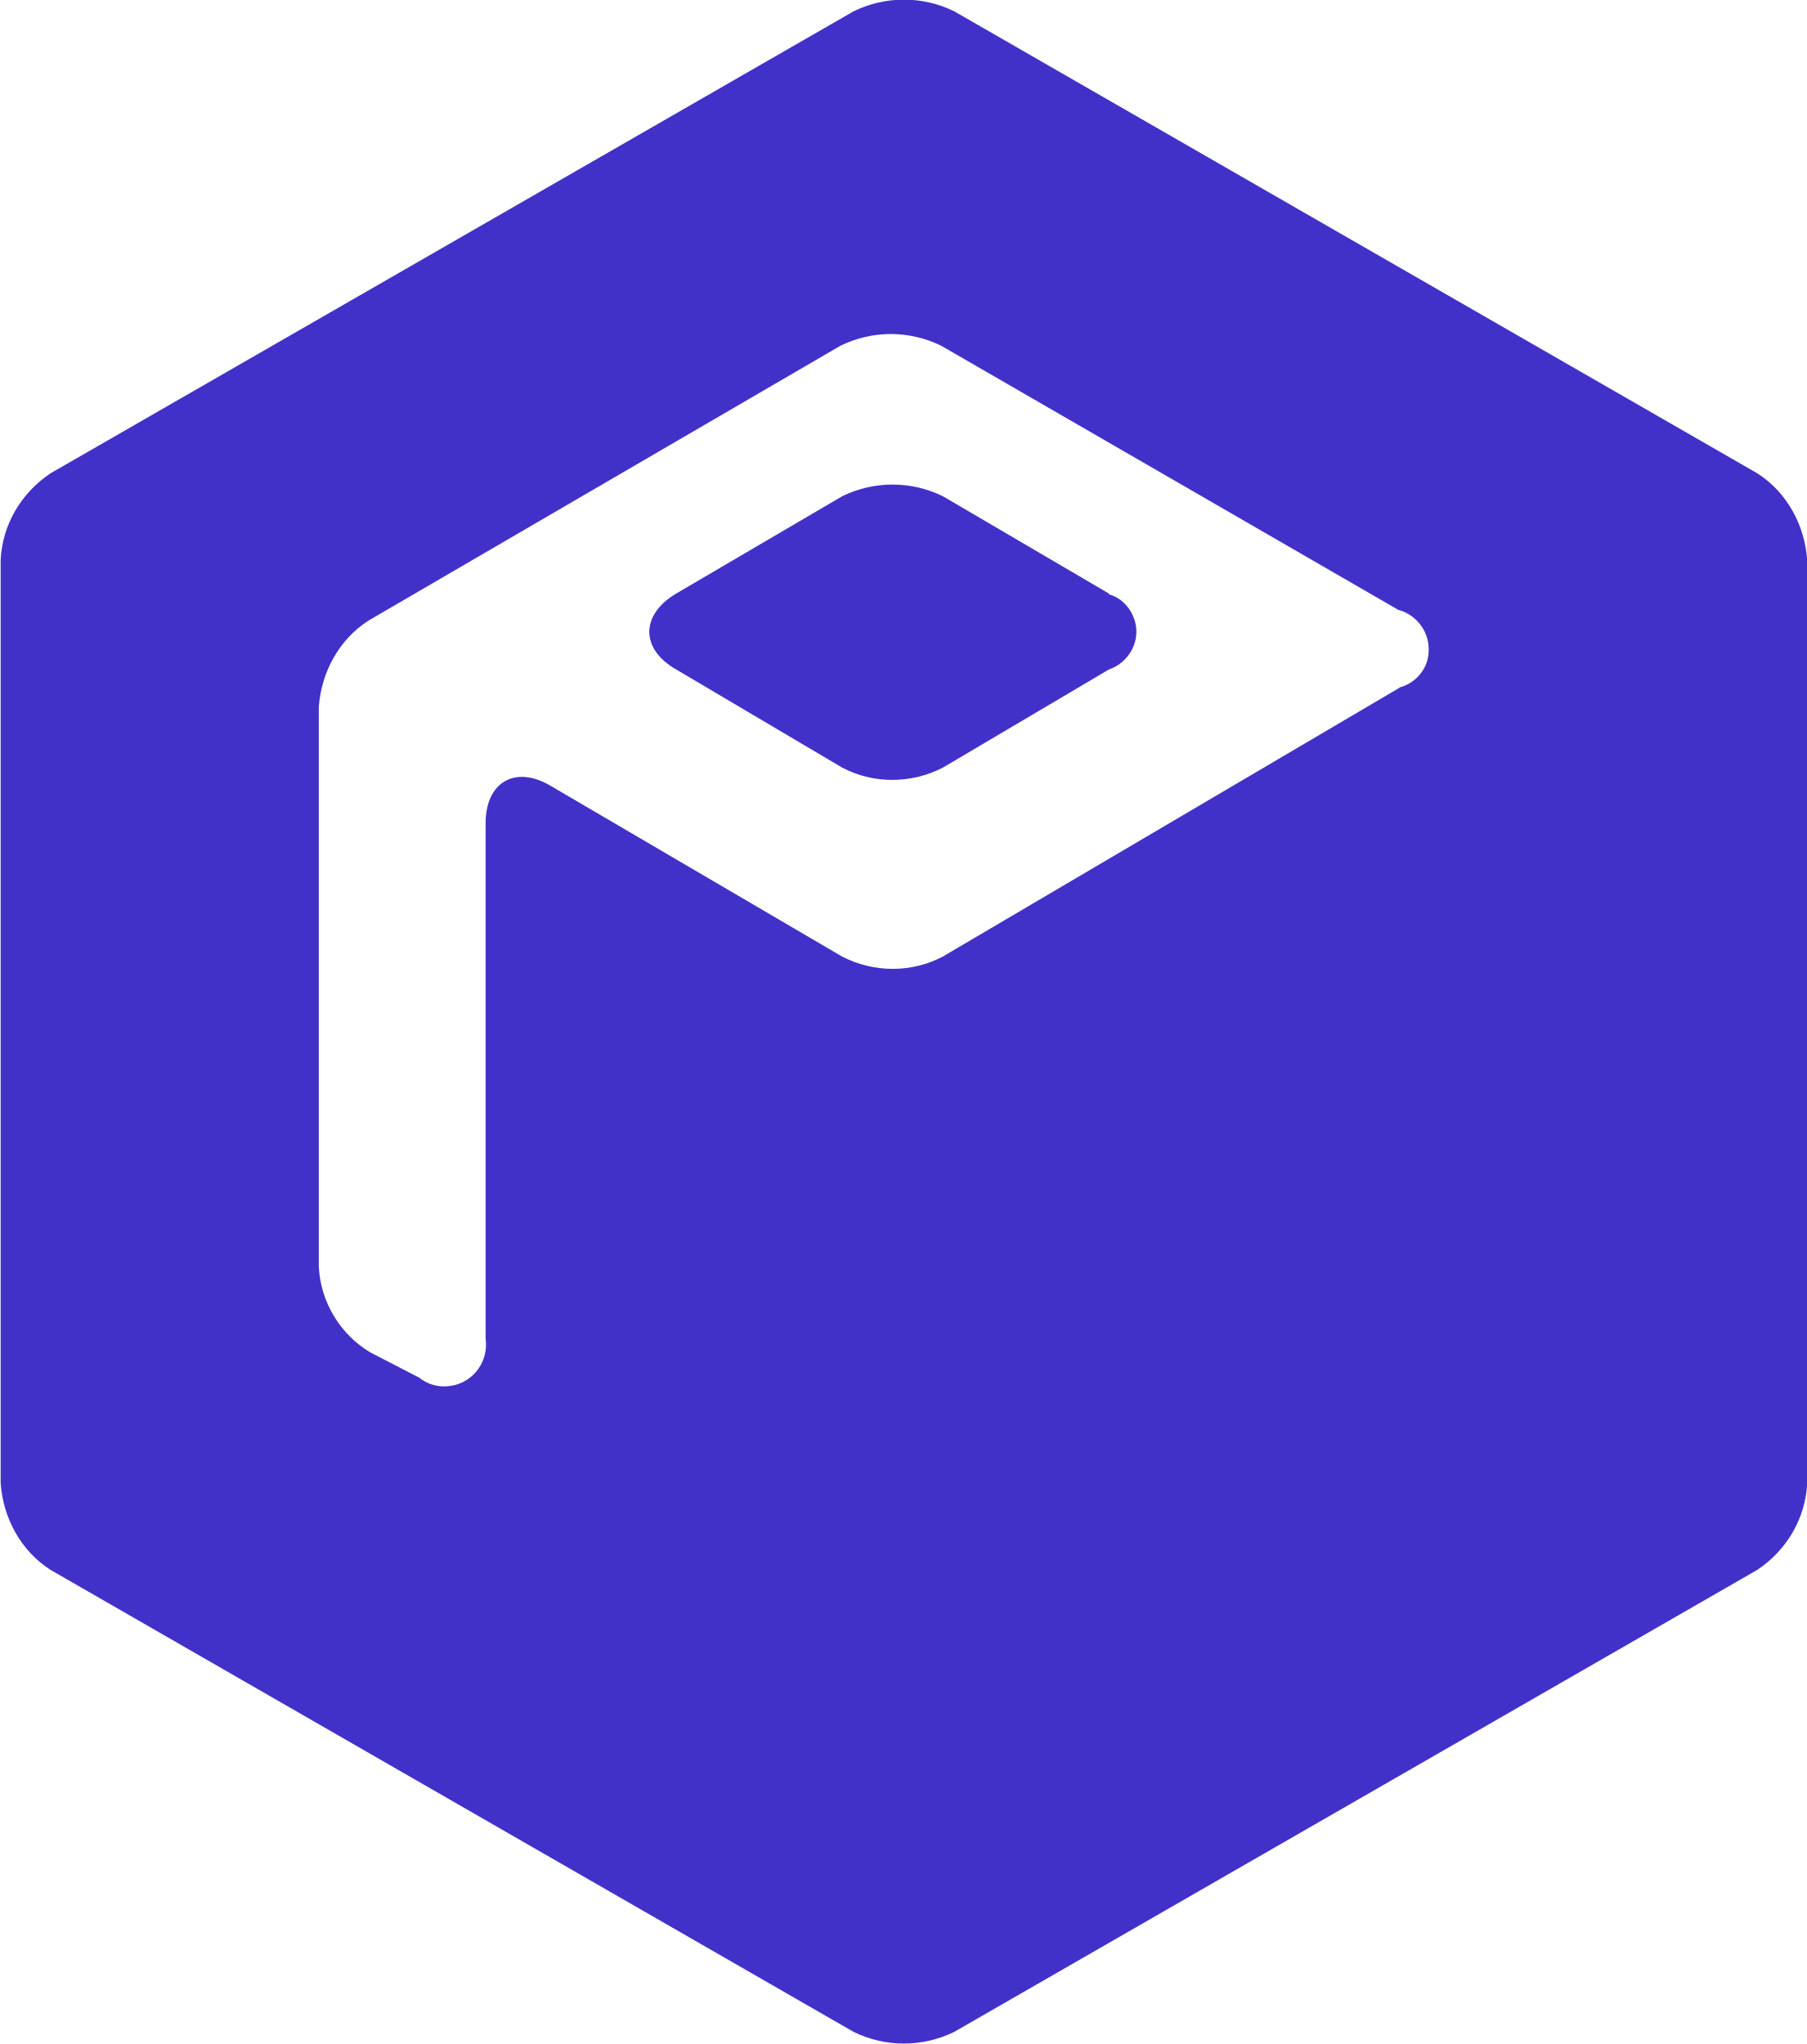
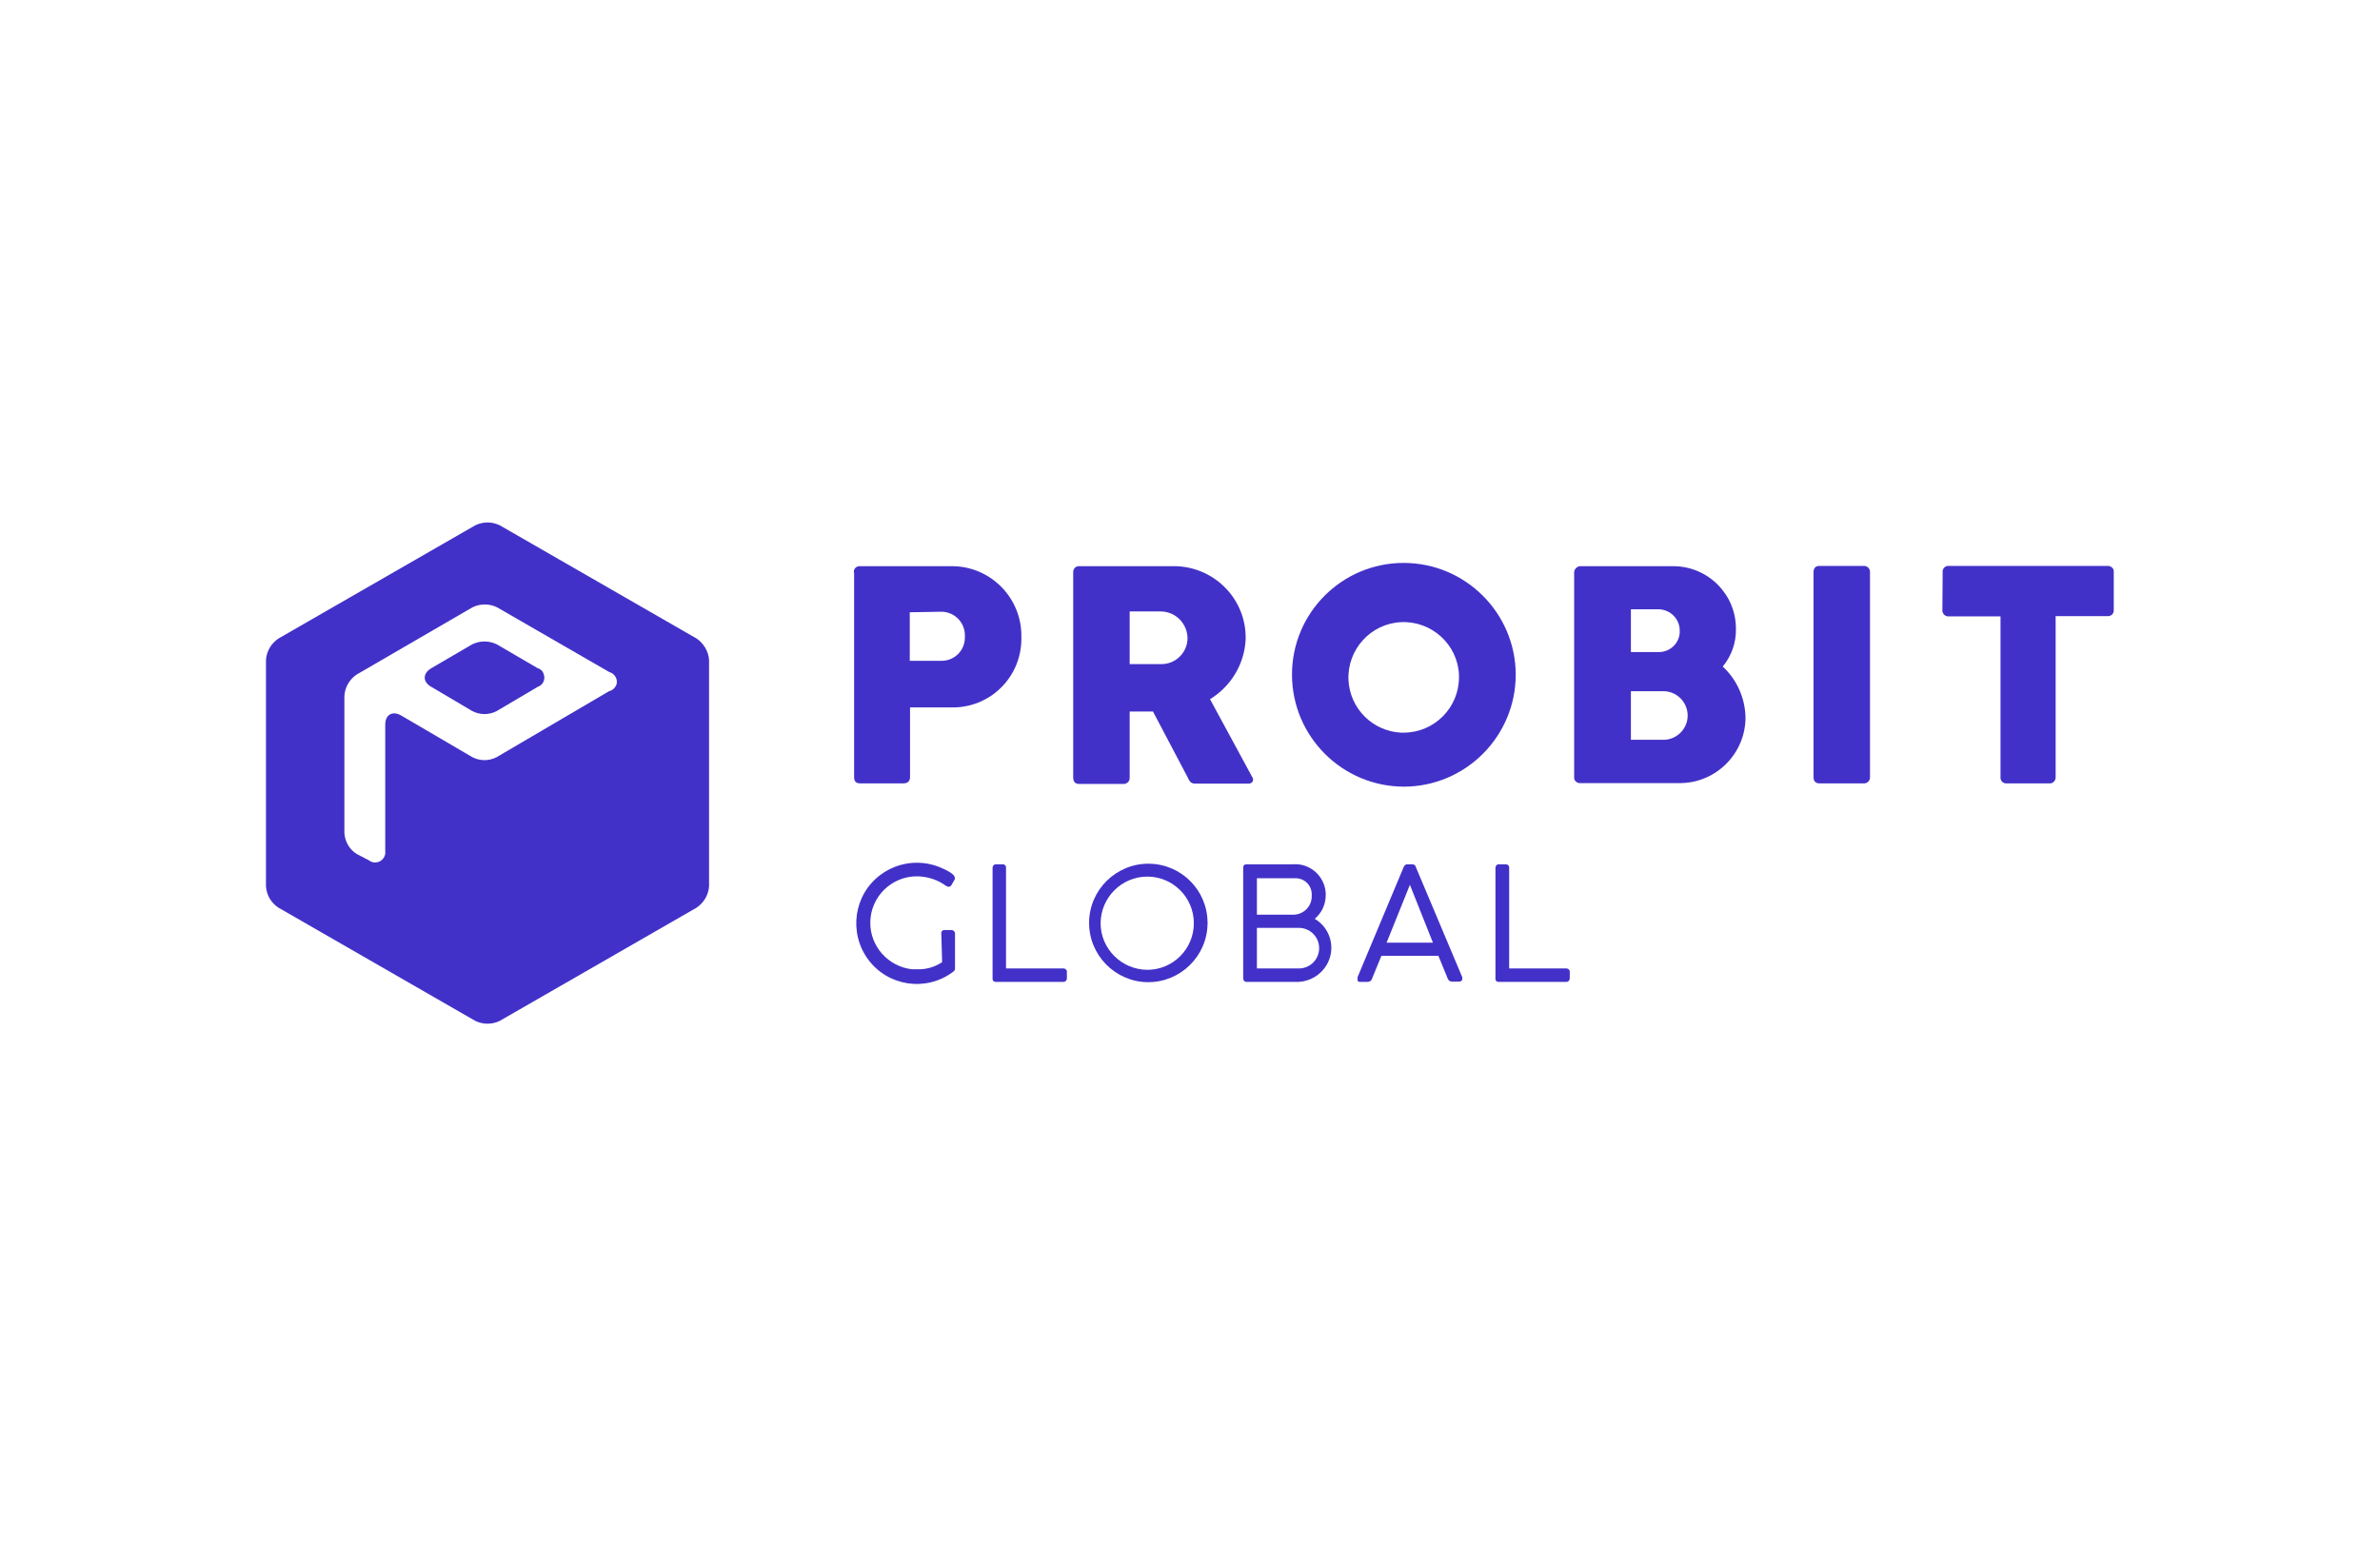
- <svg xmlns="http://www.w3.org/2000/svg" version="1.1" id="Layer_1" x="0px" y="0px" viewBox="0 0 2210 2500" style="enable-background:new 0 0 2210 2500;" xml:space="preserve">
+ <svg xmlns="http://www.w3.org/2000/svg" version="1.0" id="Layer_1" x="0px" y="0px" viewBox="0 0 868 564" style="enable-background:new 0 0 868 564;" xml:space="preserve">
  <style type="text/css">
	.st0{fill:#4231C8;}
+ 	.st1{fill:none;}
</style>
-   <g id="Layer_x0020_1">
-     <g id="_2990961812352">
-       <path class="st0" d="M1356.1,725.9l-203-119c-39-19-84-19-123,0l-203,119c-44,26-44,68,0,93l203,120c38,20,84,20,123,0l203-120    c26-9,40-37,31-62c-5-14-16-26-31-30V725.9z" />
-       <path class="st0" d="M1712.1,840.9L1153,1170c-38,20-84,20-123,0l-355.1-208c-44-27-81-6-81,45v630.1c4,28-15,54-43,58    c-13,2-27-1-38-10l-60-31c-37-22-61-62-63-105V864.9c3-43,25-83,61-106L1028,422.8c39-19,84-19,123,0l559.1,323.1    c26,7,42,33,36,60c-4,17-18,31-35,35H1712.1z M2149.2,578.9L1167,13.8c-39-19-84-19-123,0L61.8,578.9c-36,24-59,63-61,106v1129.2    c3,43,25,83,61,106l982.2,565.1c39,19,84,19,123,0l982.2-565.1c36-24,59-63,61-106V684.9C2207.2,641.9,2185.2,601.9,2149.2,578.9z    " />
-     </g>
-   </g>
+   <path class="st0" d="M196.1,243.7l-14.9-8.7c-2.8-1.4-6.2-1.4-9,0l-14.9,8.7c-3.2,1.9-3.2,5,0,6.8l14.9,8.8c2.8,1.5,6.2,1.5,9,0  l14.9-8.8c1.9-0.6,2.9-2.7,2.2-4.6C198,244.8,197.2,244,196.1,243.7z" />
+   <path class="st0" d="M254.1,232.9l-71.8-41.3c-2.8-1.4-6.2-1.4-9,0l-71.8,41.3c-2.6,1.8-4.3,4.6-4.5,7.8v82.5c0.2,3.2,1.8,6,4.5,7.8  l71.8,41.3c2.8,1.4,6.2,1.4,9,0l71.8-41.3c2.6-1.8,4.3-4.6,4.5-7.8v-82.5C258.4,237.6,256.7,234.7,254.1,232.9z M222.1,252.1  l-40.9,24c-2.8,1.5-6.2,1.5-9,0L146.4,261c-3.2-1.9-5.9-0.4-5.9,3.3v46c0.3,2-1.1,3.9-3.1,4.2c-1,0.2-2-0.1-2.8-0.7l-4.4-2.3  c-2.7-1.6-4.4-4.5-4.6-7.7v-50c0.2-3.1,1.8-6,4.5-7.8l42.2-24.5c2.8-1.4,6.2-1.4,9,0l40.9,23.6c1.9,0.5,3.1,2.4,2.7,4.3  C224.5,250.8,223.4,251.8,222.1,252.1L222.1,252.1z" />
+   <path class="st0" d="M343.3,340.4c-0.1-0.6,0.4-1.2,1-1.2c0,0,0,0,0,0c0.1,0,0.2,0,0.3,0h2.4c0.7,0,1.3,0.5,1.3,1.2v12.9  c0,0.5-0.3,0.9-0.8,1.2l0,0c-9.8,7.3-23.7,5.2-30.9-4.6s-5.2-23.7,4.6-30.9c6.1-4.5,14-5.6,21.1-2.9c2,0.8,5.9,2.5,5.9,4  c0.1,0.2,0.1,0.4,0,0.6l-1.2,2.1c-0.2,0.4-0.6,0.6-1,0.6c-0.4,0-0.8-0.2-1.1-0.4c-3-2.2-6.6-3.3-10.3-3.4  c-9.4-0.1-17.1,7.4-17.2,16.8c-0.1,8.7,6.5,16.1,15.2,17.1c0.7,0,1.3,0,2,0c3.2,0.1,6.3-0.8,9-2.6L343.3,340.4z" />
+   <path class="st0" d="M387.9,353.2c0.6,0,1.2,0.5,1.2,1.1c0,0,0,0,0,0c0,0.1,0,0.1,0,0.2v2.3c0,0.7-0.5,1.3-1.2,1.3h-24.6  c-0.6,0.1-1.2-0.3-1.3-0.9c0,0,0,0,0,0c0-0.1,0-0.3,0-0.4v-40.3c0-0.7,0.5-1.3,1.2-1.3c0,0,0,0,0,0h2.5c0.7,0,1.2,0.5,1.2,1.1  c0,0,0,0,0,0c0,0.1,0,0.1,0,0.2v36.7L387.9,353.2z" />
+   <path class="st0" d="M440.4,336.8c-0.1,11.9-9.9,21.5-21.8,21.4s-21.5-9.9-21.4-21.8s9.9-21.5,21.8-21.4  c11.8,0.1,21.3,9.6,21.4,21.4C440.5,336.5,440.5,336.6,440.4,336.8z M418.4,353.7c9.4,0,17-7.6,17-17c0-9.4-7.6-17-17-17  c-9.3,0-16.9,7.6-17,16.9v0.1C401.4,346,409,353.6,418.4,353.7L418.4,353.7z" />
+   <path class="st0" d="M479.5,335.1c5.9,3.5,7.8,11,4.3,16.9c-2.2,3.6-6,5.9-10.2,6.1h-18.8c-0.7,0.1-1.3-0.4-1.4-1.1  c0-0.1,0-0.1,0-0.2v-40.2c-0.1-0.7,0.3-1.3,1-1.4c0.1,0,0.2,0,0.3,0h17c6.1-0.4,11.4,4.3,11.8,10.5c0,0.2,0,0.5,0,0.7  C483.5,329.8,482.1,332.9,479.5,335.1z M471.8,320.3h-13.4v13.3h13.4c3.7-0.1,6.7-3.1,6.6-6.9c0,0,0,0,0,0v-0.5  c0-3.3-2.6-5.9-5.9-5.9L471.8,320.3z M458.4,338.3v14.9h15.3c4.1,0,7.4-3.3,7.4-7.4c0-4.1-3.3-7.4-7.4-7.4H458.4z" />
+   <path class="st0" d="M500.4,356.9c-0.2,0.7-0.8,1.2-1.6,1.2h-2.5c-0.8,0-1.2,0-1.2-0.9c0-0.3,0-0.5,0-0.8c16.7-40,16.8-40,16.8-40.1  c0.2-0.6,0.7-1.1,1.4-1.1h1.7c0.7,0,1.3,0.4,1.4,1.1l16.9,40.1c0,0.2,0,0.5,0,0.7c0,0.6-0.5,0.9-1.3,0.9h-2.5  c-0.7,0-1.3-0.5-1.5-1.1l-3.4-8.3h-20.8L500.4,356.9z M505.7,343.8h16.9l-8.4-21.1L505.7,343.8z" />
+   <path class="st0" d="M571.3,353.2c0.6,0,1.2,0.5,1.2,1.1v2.5c0,0.7-0.5,1.3-1.2,1.3h-24.6c-0.6,0.1-1.2-0.3-1.3-0.9c0,0,0,0,0,0  c0-0.1,0-0.3,0-0.4v-40.3c0-0.7,0.5-1.3,1.2-1.3h2.6c0.6,0,1.2,0.5,1.2,1.1v36.9L571.3,353.2z" />
+   <path class="st0" d="M311.4,208.8c-0.1-1.2,0.7-2.2,1.9-2.3c0,0,0,0,0,0c0.1,0,0.2,0,0.4,0h34.2c13.9,0.4,24.9,12,24.6,25.9  c0.3,13.8-10.5,25.2-24.3,25.6h-16.3v25.3c0,1.6-0.8,2.4-2.5,2.4h-15.7c-1.6,0-2.2-0.8-2.2-2.4V208.8z M331.8,223.3V241h11.8  c4.6-0.1,8.3-3.8,8.3-8.5c0,0,0,0,0,0c0-0.1,0-0.2,0-0.4c0.2-4.8-3.5-8.8-8.3-9L331.8,223.3z" />
+   <path class="st0" d="M391.4,208.8c-0.1-1.2,0.8-2.3,2-2.3c0,0,0,0,0,0H429c14.3,0.5,25.6,12.3,25.3,26.6c-0.4,9-5.3,17.2-13,21.9  l15.4,28.4c0.5,0.7,0.4,1.6-0.3,2.1c-0.3,0.2-0.6,0.3-1,0.3h-19.3c-1.5,0-2.1-0.4-2.9-2.2l-12.7-24.1H412v24  c0.1,1.2-0.7,2.2-1.9,2.4c-0.2,0-0.3,0-0.5,0h-16c-1.5,0-2.2-0.8-2.2-2.4L391.4,208.8z M412,222.9v19.3h11.8  c5.2-0.1,9.3-4.4,9.3-9.5c-0.1-5.2-4.2-9.5-9.5-9.7H412z" />
+   <path class="st0" d="M511.9,205.3c22.5,0,40.8,18.2,40.9,40.7c0,22.5-18.2,40.8-40.7,40.9c-22.5,0-40.8-18.2-40.9-40.7  C471.1,223.6,489.4,205.3,511.9,205.3C511.9,205.3,511.9,205.3,511.9,205.3L511.9,205.3z M511.9,267.2c11.2,0,20.2-9.1,20.2-20.2  c0,0,0,0,0,0c0-0.3,0-0.6,0-0.9c-0.5-11.1-10-19.7-21.1-19.2c-11.1,0.5-19.7,10-19.2,21.1c0.5,10.4,8.8,18.7,19.2,19.2L511.9,267.2  L511.9,267.2z" />
+   <path class="st0" d="M574.1,209c-0.1-1.2,0.8-2.3,2-2.5h34.2c12.6,0,22.9,10.3,22.8,22.9c0,0,0,0,0,0l0,0c0.1,5-1.6,9.8-4.8,13.7  c5.2,4.8,8.2,11.6,8.3,18.7c-0.1,13-10.6,23.6-23.6,23.8h-36.6c-1.1,0.1-2.2-0.7-2.3-1.8c0-0.1,0-0.3,0-0.4V209z M604.6,222.2h-9.8  v15.6h9.6c4.2,0.3,7.9-2.8,8.2-7c0,0,0,0,0,0c0-0.2,0-0.5,0-0.7c0.1-4.3-3.4-7.8-7.7-7.9L604.6,222.2z M607.2,252.1h-12.4v17.7h12.4  c4.7-0.3,8.4-4.3,8.3-9C615.4,256.2,611.8,252.4,607.2,252.1L607.2,252.1z" />
+   <path class="st0" d="M661.4,208.8c0-1.6,0.7-2.4,2.2-2.4h16c1.2-0.1,2.2,0.7,2.4,1.9c0,0,0,0,0,0c0,0.2,0,0.3,0,0.5v74.5  c0.1,1.2-0.7,2.2-1.9,2.4c-0.2,0-0.3,0-0.5,0h-16c-1.5,0-2.2-0.8-2.2-2.4V208.8z" />
+   <path class="st0" d="M708.5,208.8c-0.2-1.1,0.6-2.2,1.7-2.4c0,0,0,0,0,0c0.2,0,0.4,0,0.6,0h57.8c1.1-0.1,2.2,0.7,2.3,1.8  c0,0,0,0,0,0c0,0.2,0,0.4,0,0.6v13.6c0.1,1.2-0.7,2.2-1.9,2.3c0,0,0,0,0,0c-0.1,0-0.3,0-0.4,0h-18.9v58.6c0.1,1.2-0.7,2.2-1.8,2.4  c0,0,0,0,0,0c-0.2,0-0.4,0-0.6,0h-15.4c-1.2,0.1-2.2-0.7-2.3-1.9c0-0.2,0-0.3,0-0.5v-58.5h-18.8c-1.2,0.1-2.2-0.7-2.4-1.9  c0,0,0,0,0,0c0-0.2,0-0.3,0-0.5L708.5,208.8z" />
+   <rect x="59" y="163" class="st1" width="750" height="238" />
</svg>
